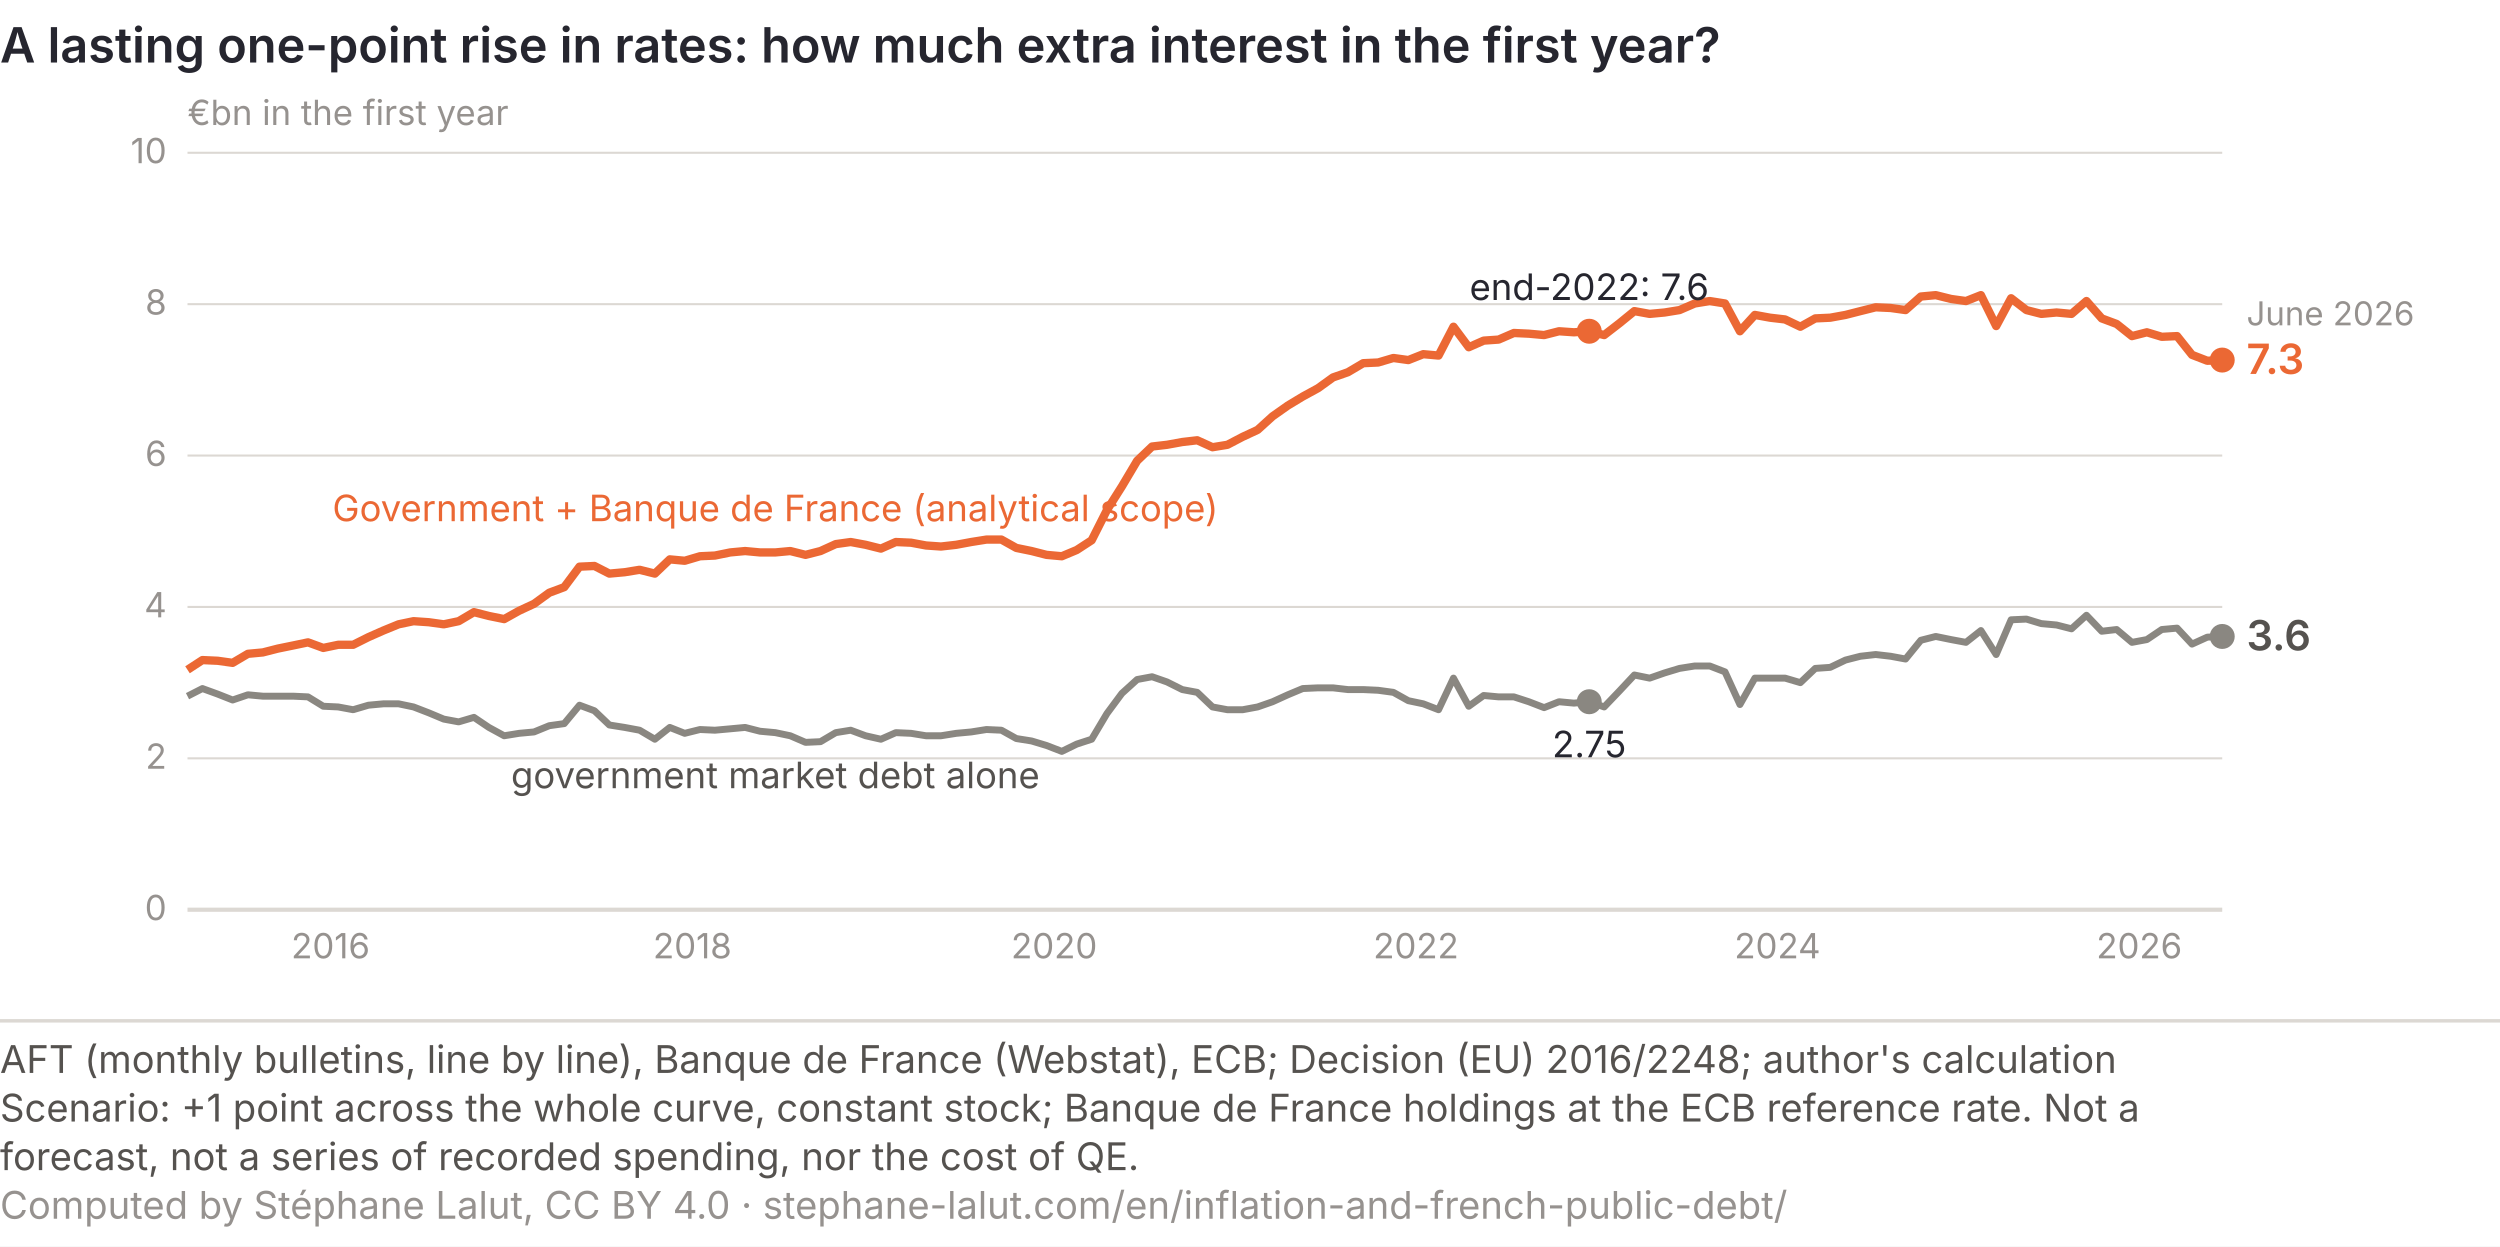
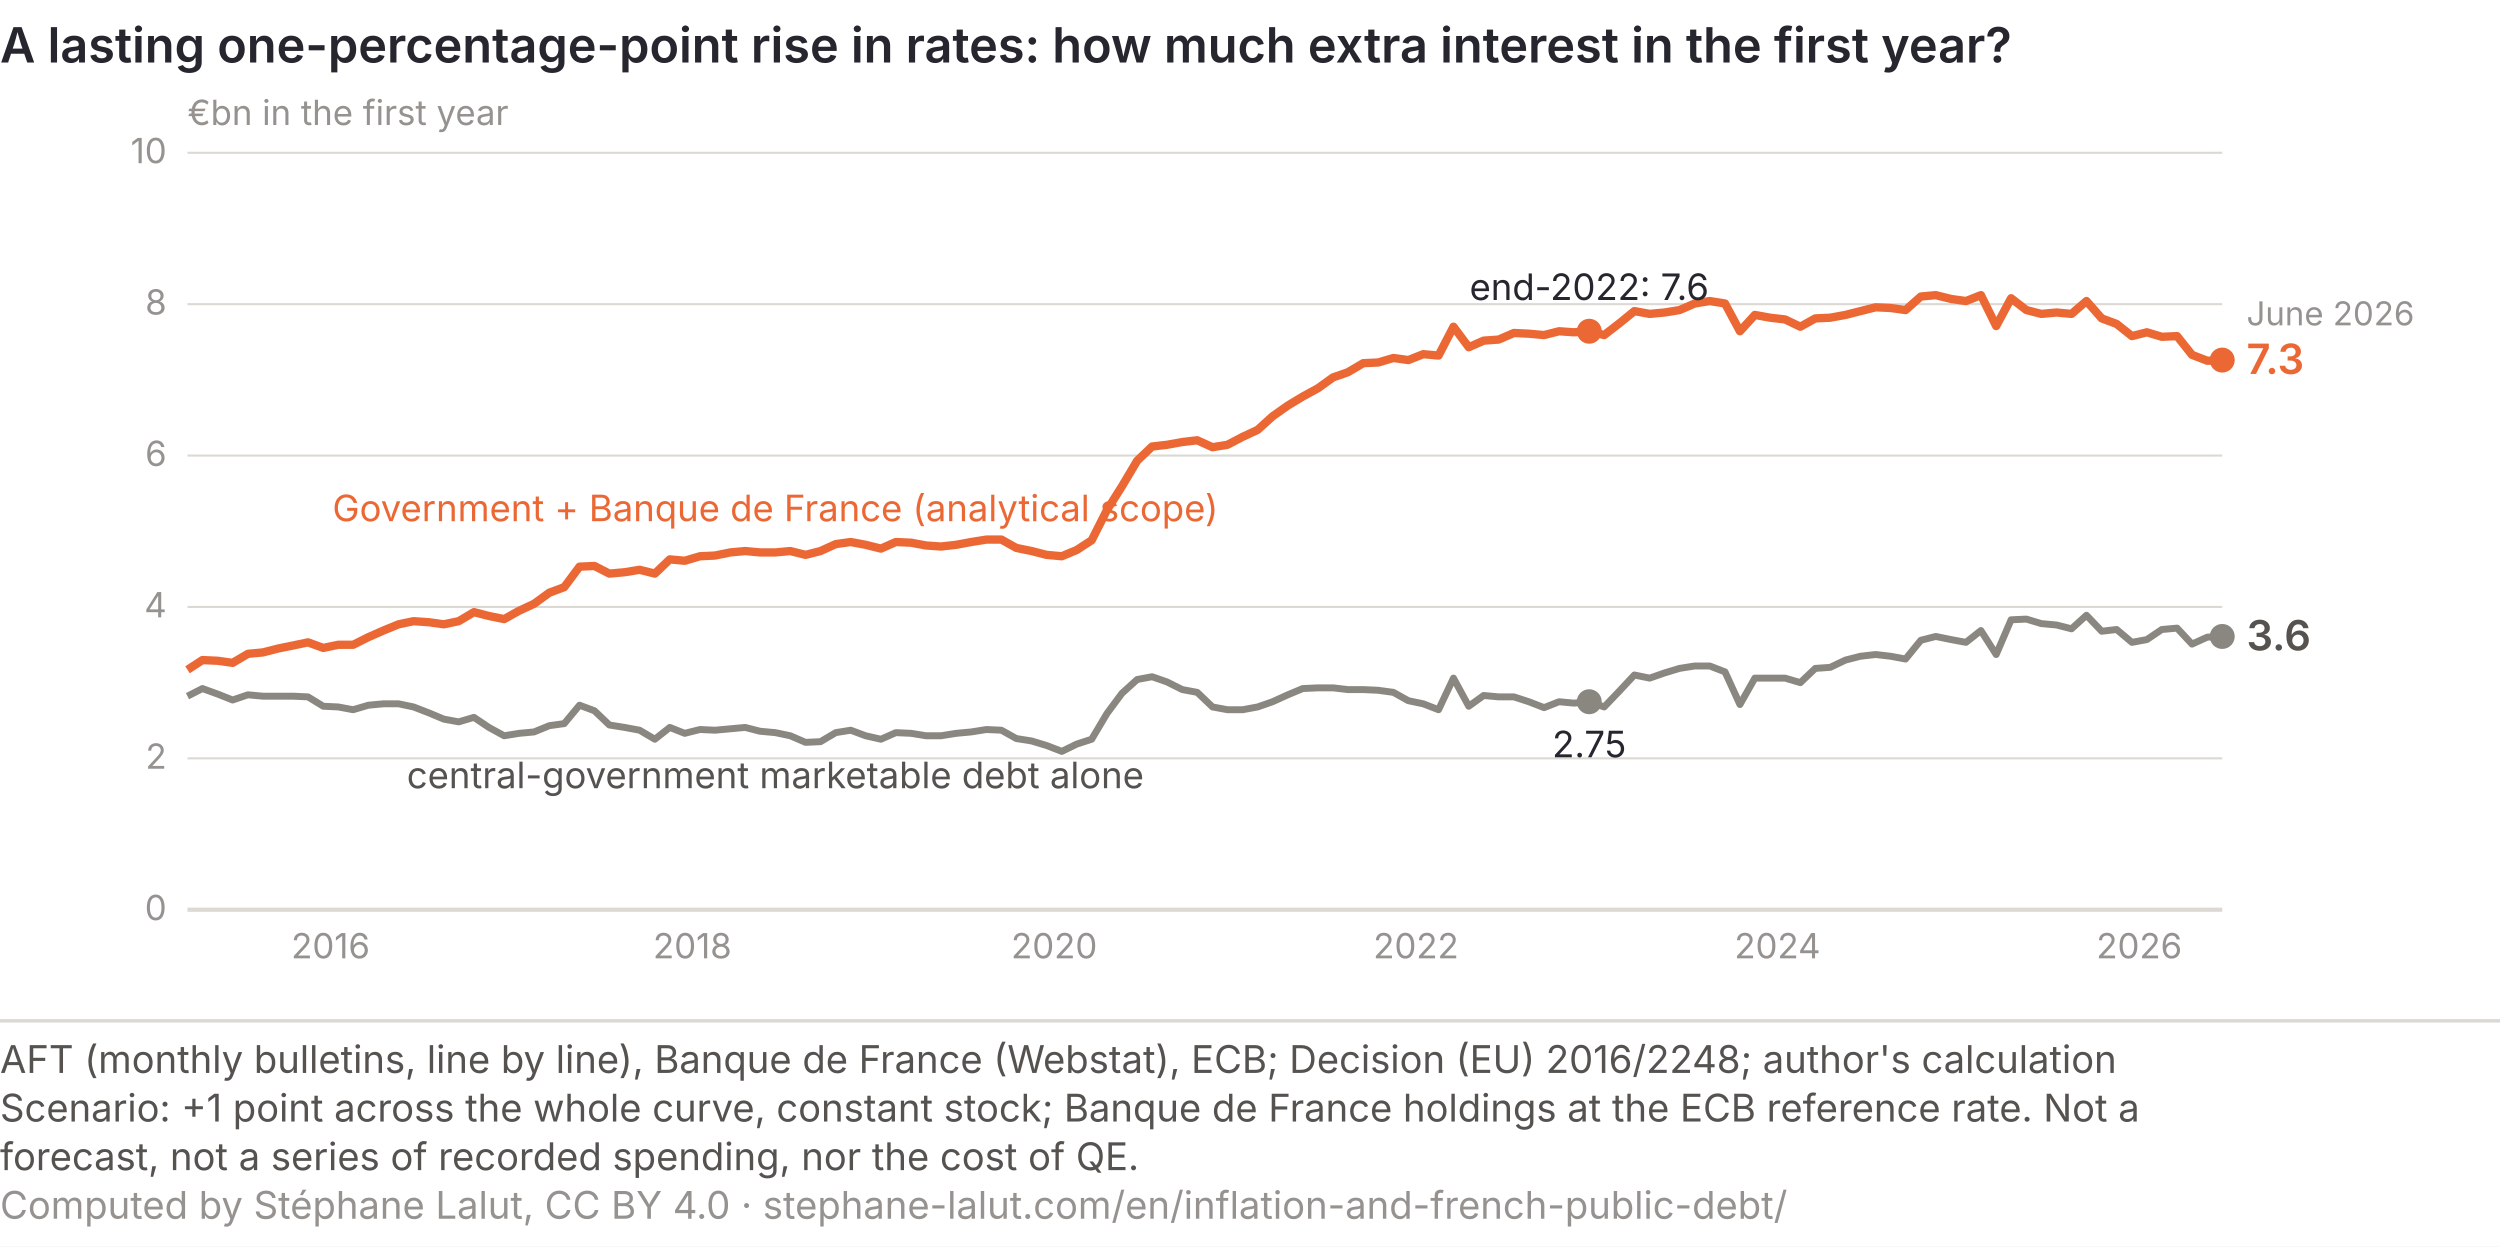
<svg xmlns="http://www.w3.org/2000/svg" viewBox="0 0 720 359" role="img" font-variant-numeric="tabular-nums" aria-labelledby="achats-t achats-d" font-family="Inter, 'Helvetica Neue', Arial, sans-serif">
  <rect width="720" height="359" fill="#ffffff" />
-   <text x="0" y="18" font-size="14" font-weight="600" fill="#26262f">A lasting one-point rise in rates: how much extra interest in the first year?</text>
+   <text x="0" y="18" font-size="14" font-weight="600" fill="#26262f">A lasting one-percentage-point rise in rates: how much extra interest in the first year?</text>
  <line x1="54" y1="262.0" x2="640" y2="262.0" stroke="#dcd8d3" stroke-width="1.2" />
  <text x="48" y="265.0" font-size="10" fill="#96928f" text-anchor="end">0</text>
  <line x1="54" y1="218.4" x2="640" y2="218.4" stroke="#dcd8d3" stroke-width="0.6" />
  <text x="48" y="221.4" font-size="10" fill="#96928f" text-anchor="end">2</text>
  <line x1="54" y1="174.8" x2="640" y2="174.8" stroke="#dcd8d3" stroke-width="0.6" />
  <text x="48" y="177.8" font-size="10" fill="#96928f" text-anchor="end">4</text>
  <line x1="54" y1="131.2" x2="640" y2="131.2" stroke="#dcd8d3" stroke-width="0.6" />
  <text x="48" y="134.2" font-size="10" fill="#96928f" text-anchor="end">6</text>
  <line x1="54" y1="87.6" x2="640" y2="87.6" stroke="#dcd8d3" stroke-width="0.6" />
  <text x="48" y="90.6" font-size="10" fill="#96928f" text-anchor="end">8</text>
  <line x1="54" y1="44.0" x2="640" y2="44.0" stroke="#dcd8d3" stroke-width="0.6" />
  <text x="48" y="47.0" font-size="10" fill="#96928f" text-anchor="end">10</text>
  <text x="54" y="36" font-size="10" fill="#96928f">€bn in the first year</text>
  <text x="95.2" y="276" font-size="10" fill="#96928f" text-anchor="middle">2016</text>
  <text x="199.4" y="276" font-size="10" fill="#96928f" text-anchor="middle">2018</text>
  <text x="303.6" y="276" font-size="10" fill="#96928f" text-anchor="middle">2020</text>
  <text x="407.8" y="276" font-size="10" fill="#96928f" text-anchor="middle">2022</text>
  <text x="511.9" y="276" font-size="10" fill="#96928f" text-anchor="middle">2024</text>
  <text x="616.1" y="276" font-size="10" fill="#96928f" text-anchor="middle">2026</text>
  <path d="M54.0,200.5 L58.3,198.3 L62.7,199.9 L67.0,201.6 L71.4,200.1 L75.7,200.5 L80.0,200.5 L84.4,200.5 L88.7,200.7 L93.1,203.4 L97.4,203.6 L101.7,204.4 L106.1,203.1 L110.4,202.7 L114.8,202.7 L119.1,203.6 L123.5,205.3 L127.8,207.1 L132.1,207.9 L136.5,206.6 L140.8,209.5 L145.2,211.9 L149.5,211.2 L153.8,210.8 L158.2,209.0 L162.5,208.4 L166.9,203.1 L171.2,204.7 L175.5,208.8 L179.9,209.5 L184.2,210.3 L188.6,212.9 L192.9,209.5 L197.2,211.2 L201.6,210.1 L205.9,210.3 L210.3,209.9 L214.6,209.5 L218.9,210.6 L223.3,211.0 L227.6,211.9 L232.0,213.8 L236.3,213.6 L240.7,211.0 L245.0,210.3 L249.3,211.9 L253.7,212.9 L258.0,211.0 L262.4,211.2 L266.7,211.9 L271.0,211.9 L275.4,211.2 L279.7,210.8 L284.1,210.1 L288.4,210.3 L292.7,212.7 L297.1,213.4 L301.4,214.7 L305.8,216.4 L310.1,214.3 L314.4,212.9 L318.8,205.5 L323.1,199.7 L327.5,195.7 L331.8,194.9 L336.1,196.4 L340.5,198.6 L344.8,199.4 L349.2,203.6 L353.5,204.4 L357.9,204.4 L362.2,203.6 L366.5,202.1 L370.9,200.1 L375.2,198.3 L379.6,198.1 L383.9,198.1 L388.2,198.6 L392.6,198.6 L396.9,198.8 L401.3,199.4 L405.6,201.8 L409.9,202.7 L414.3,204.4 L418.6,195.3 L423.0,203.4 L427.3,200.3 L431.6,200.7 L436.0,200.7 L440.3,202.1 L444.7,203.8 L449.0,202.1 L453.3,202.5 L457.7,202.1 L462.0,203.6 L466.4,199.0 L470.7,194.4 L475.1,195.3 L479.4,193.8 L483.7,192.5 L488.1,191.8 L492.4,191.8 L496.8,193.5 L501.1,202.9 L505.4,195.3 L509.8,195.3 L514.1,195.3 L518.5,196.6 L522.8,192.5 L527.1,192.2 L531.5,190.1 L535.8,189.0 L540.2,188.5 L544.5,189.0 L548.8,189.8 L553.2,184.4 L557.5,183.3 L561.9,184.2 L566.2,185.0 L570.5,181.6 L574.9,188.5 L579.2,178.5 L583.6,178.3 L587.9,179.6 L592.3,180.0 L596.6,181.1 L600.9,177.2 L605.3,181.8 L609.6,181.3 L614.0,185.0 L618.3,184.2 L622.6,181.3 L627.0,180.9 L631.3,185.5 L635.7,183.5 L640.0,183.3" fill="none" stroke="#8a8781" stroke-width="2.0" stroke-linejoin="round" />
  <path d="M54.0,192.9 L58.3,190.1 L62.7,190.3 L67.0,190.9 L71.4,188.3 L75.7,187.9 L80.0,186.8 L84.4,185.9 L88.7,185.0 L93.1,186.6 L97.4,185.7 L101.7,185.7 L106.1,183.5 L110.4,181.6 L114.8,179.8 L119.1,178.9 L123.5,179.2 L127.8,179.8 L132.1,178.9 L136.5,176.3 L140.8,177.4 L145.2,178.3 L149.5,175.9 L153.8,173.9 L158.2,170.7 L162.5,169.1 L166.9,163.2 L171.2,163.0 L175.5,165.2 L179.9,164.8 L184.2,164.1 L188.6,165.2 L192.9,161.1 L197.2,161.5 L201.6,160.2 L205.9,160.0 L210.3,159.1 L214.6,158.7 L218.9,159.1 L223.3,159.1 L227.6,158.7 L232.0,159.8 L236.3,158.7 L240.7,156.7 L245.0,156.1 L249.3,156.9 L253.7,158.0 L258.0,156.1 L262.4,156.3 L266.7,157.1 L271.0,157.4 L275.4,156.9 L279.7,156.1 L284.1,155.4 L288.4,155.4 L292.7,157.8 L297.1,158.7 L301.4,159.8 L305.8,160.2 L310.1,158.4 L314.4,155.6 L318.8,146.9 L323.1,140.1 L327.5,132.7 L331.8,128.6 L336.1,128.1 L340.5,127.3 L344.8,126.8 L349.2,128.8 L353.5,128.1 L357.9,125.8 L362.2,123.8 L366.5,119.9 L370.9,116.8 L375.2,114.2 L379.6,111.8 L383.9,108.7 L388.2,107.2 L392.6,104.6 L396.9,104.4 L401.3,103.1 L405.6,103.7 L409.9,102.0 L414.3,102.4 L418.6,94.1 L423.0,100.0 L427.3,98.1 L431.6,97.8 L436.0,95.9 L440.3,96.1 L444.7,96.5 L449.0,95.4 L453.3,95.7 L457.7,95.4 L462.0,96.5 L466.4,93.1 L470.7,89.6 L475.1,90.4 L479.4,90.0 L483.7,89.3 L488.1,87.4 L492.4,86.7 L496.8,87.4 L501.1,95.4 L505.4,90.7 L509.8,91.5 L514.1,92.0 L518.5,94.1 L522.8,91.7 L527.1,91.5 L531.5,90.7 L535.8,89.6 L540.2,88.5 L544.5,88.7 L548.8,89.3 L553.2,85.4 L557.5,85.0 L561.9,86.1 L566.2,86.7 L570.5,85.0 L574.9,93.9 L579.2,85.9 L583.6,89.3 L587.9,90.4 L592.3,90.0 L596.6,90.4 L600.9,86.7 L605.3,91.7 L609.6,93.3 L614.0,96.8 L618.3,95.7 L622.6,97.0 L627.0,96.8 L631.3,102.2 L635.7,103.9 L640.0,103.7" fill="none" stroke="#eb6834" stroke-width="2.4" stroke-linejoin="round" />
  <text x="223.3" y="150.1" font-size="10.5" fill="#eb6834" text-anchor="middle">Government + Banque de France (analytical scope)</text>
-   <text x="223.3" y="227.0" font-size="10.5" fill="#55524f" text-anchor="middle">government market debt alone</text>
+   <text x="223.3" y="227.0" font-size="10.5" fill="#55524f" text-anchor="middle">central-government marketable debt alone</text>
  <circle cx="457.7" cy="95.4" r="3.6" fill="#eb6834" />
  <circle cx="457.7" cy="202.1" r="3.6" fill="#8a8781" />
  <text x="457.7" y="86.4" font-size="10.5" fill="#26262f" text-anchor="middle">end-2022: 7.6</text>
  <text x="457.7" y="218.1" font-size="10.5" fill="#26262f" text-anchor="middle">2.75</text>
  <circle cx="640.0" cy="103.7" r="3.6" fill="#eb6834" />
  <text x="647.0" y="107.7" font-size="12" font-weight="600" fill="#eb6834">7.3</text>
  <circle cx="640.0" cy="183.3" r="3.6" fill="#8a8781" />
  <text x="647.0" y="187.3" font-size="12" font-weight="600" fill="#55524f">3.6</text>
  <text x="647.0" y="93.7" font-size="9.5" fill="#96928f">June 2026</text>
  <line x1="0" y1="294.0" x2="720" y2="294.0" stroke="#dcd8d3" />
  <text class="pied-source" x="0" y="309.0" font-size="11" fill="#55524f">AFT (monthly bulletins, line by line), Banque de France (Webstat), ECB; Decision (EU) 2016/2248; author's calculation</text>
  <text class="pied-note" x="0" y="323.0" font-size="11" fill="#55524f">Scenario: +1 point across the whole curve, constant stock; Banque de France holdings at the ECB reference rate. Not a</text>
  <text class="pied-note" x="0" y="337.0" font-size="11" fill="#55524f">forecast, not a series of recorded spending, nor the cost of QE.</text>
  <text class="pied-licence" x="0" y="351.0" font-size="11" fill="#96928f">Computed by Stéphane Lalut, CC BY 4.0 · stephane-lalut.com/en/inflation-and-french-public-debt/</text>
</svg>
